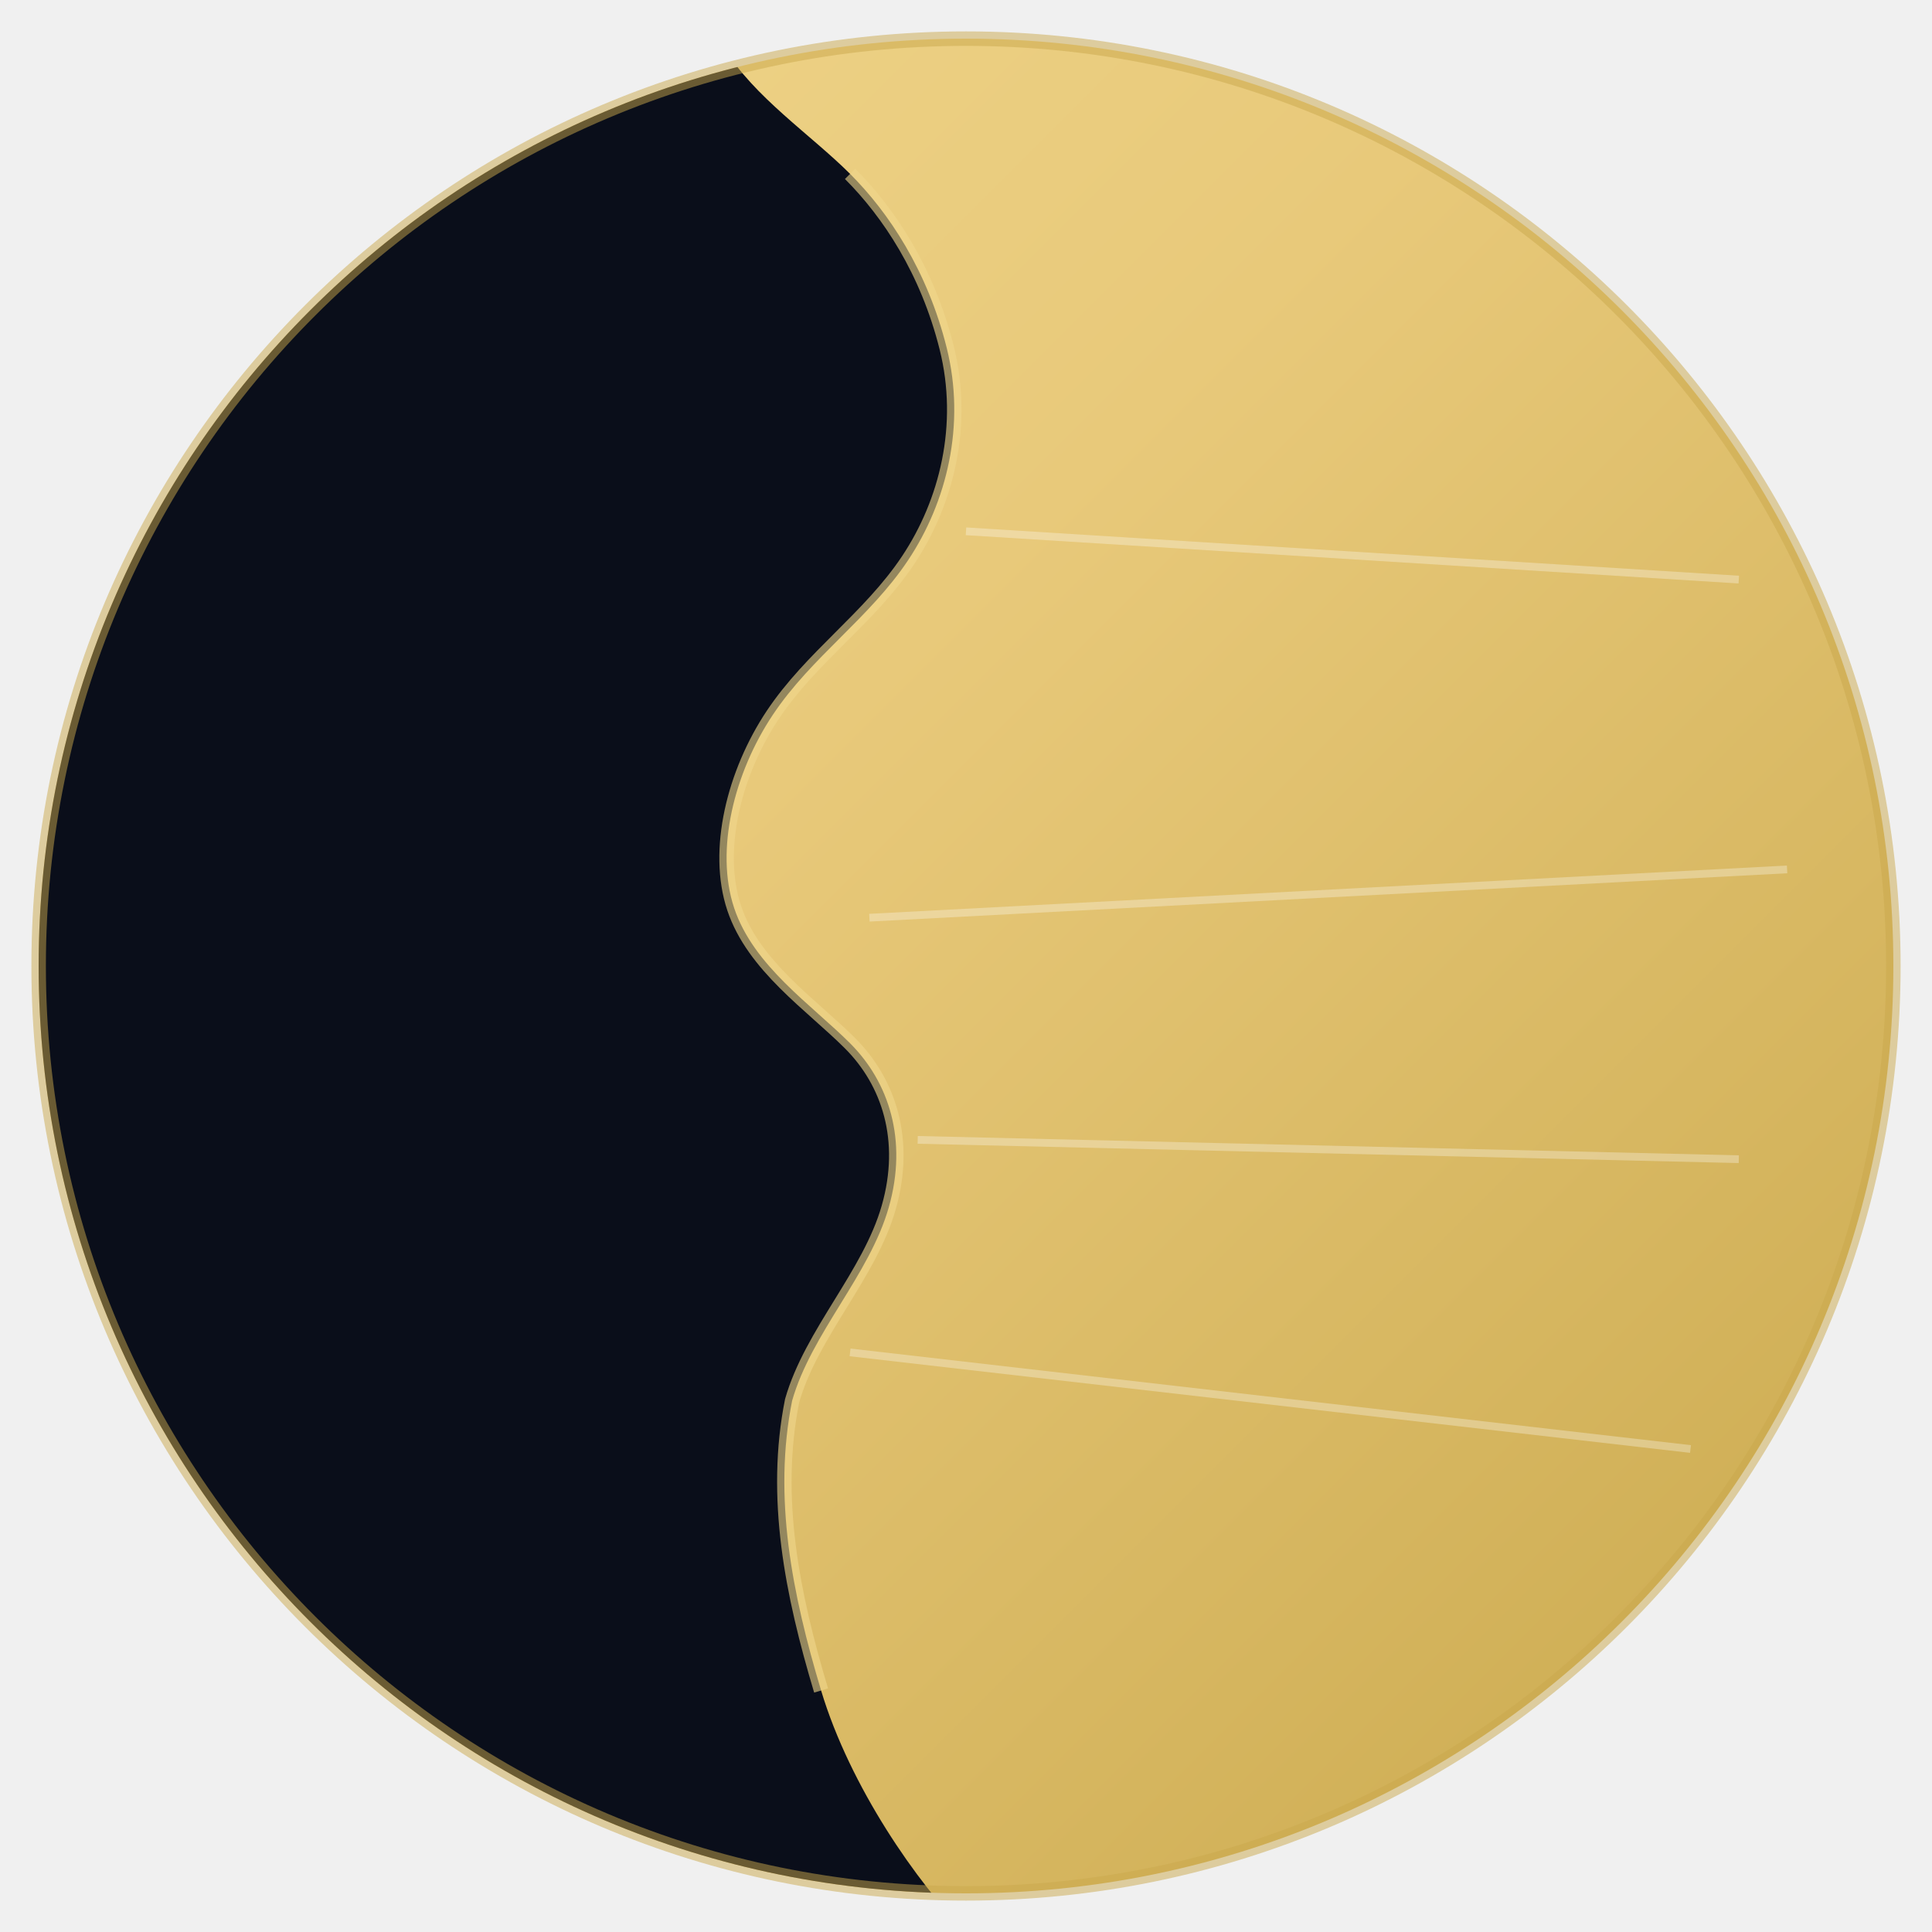
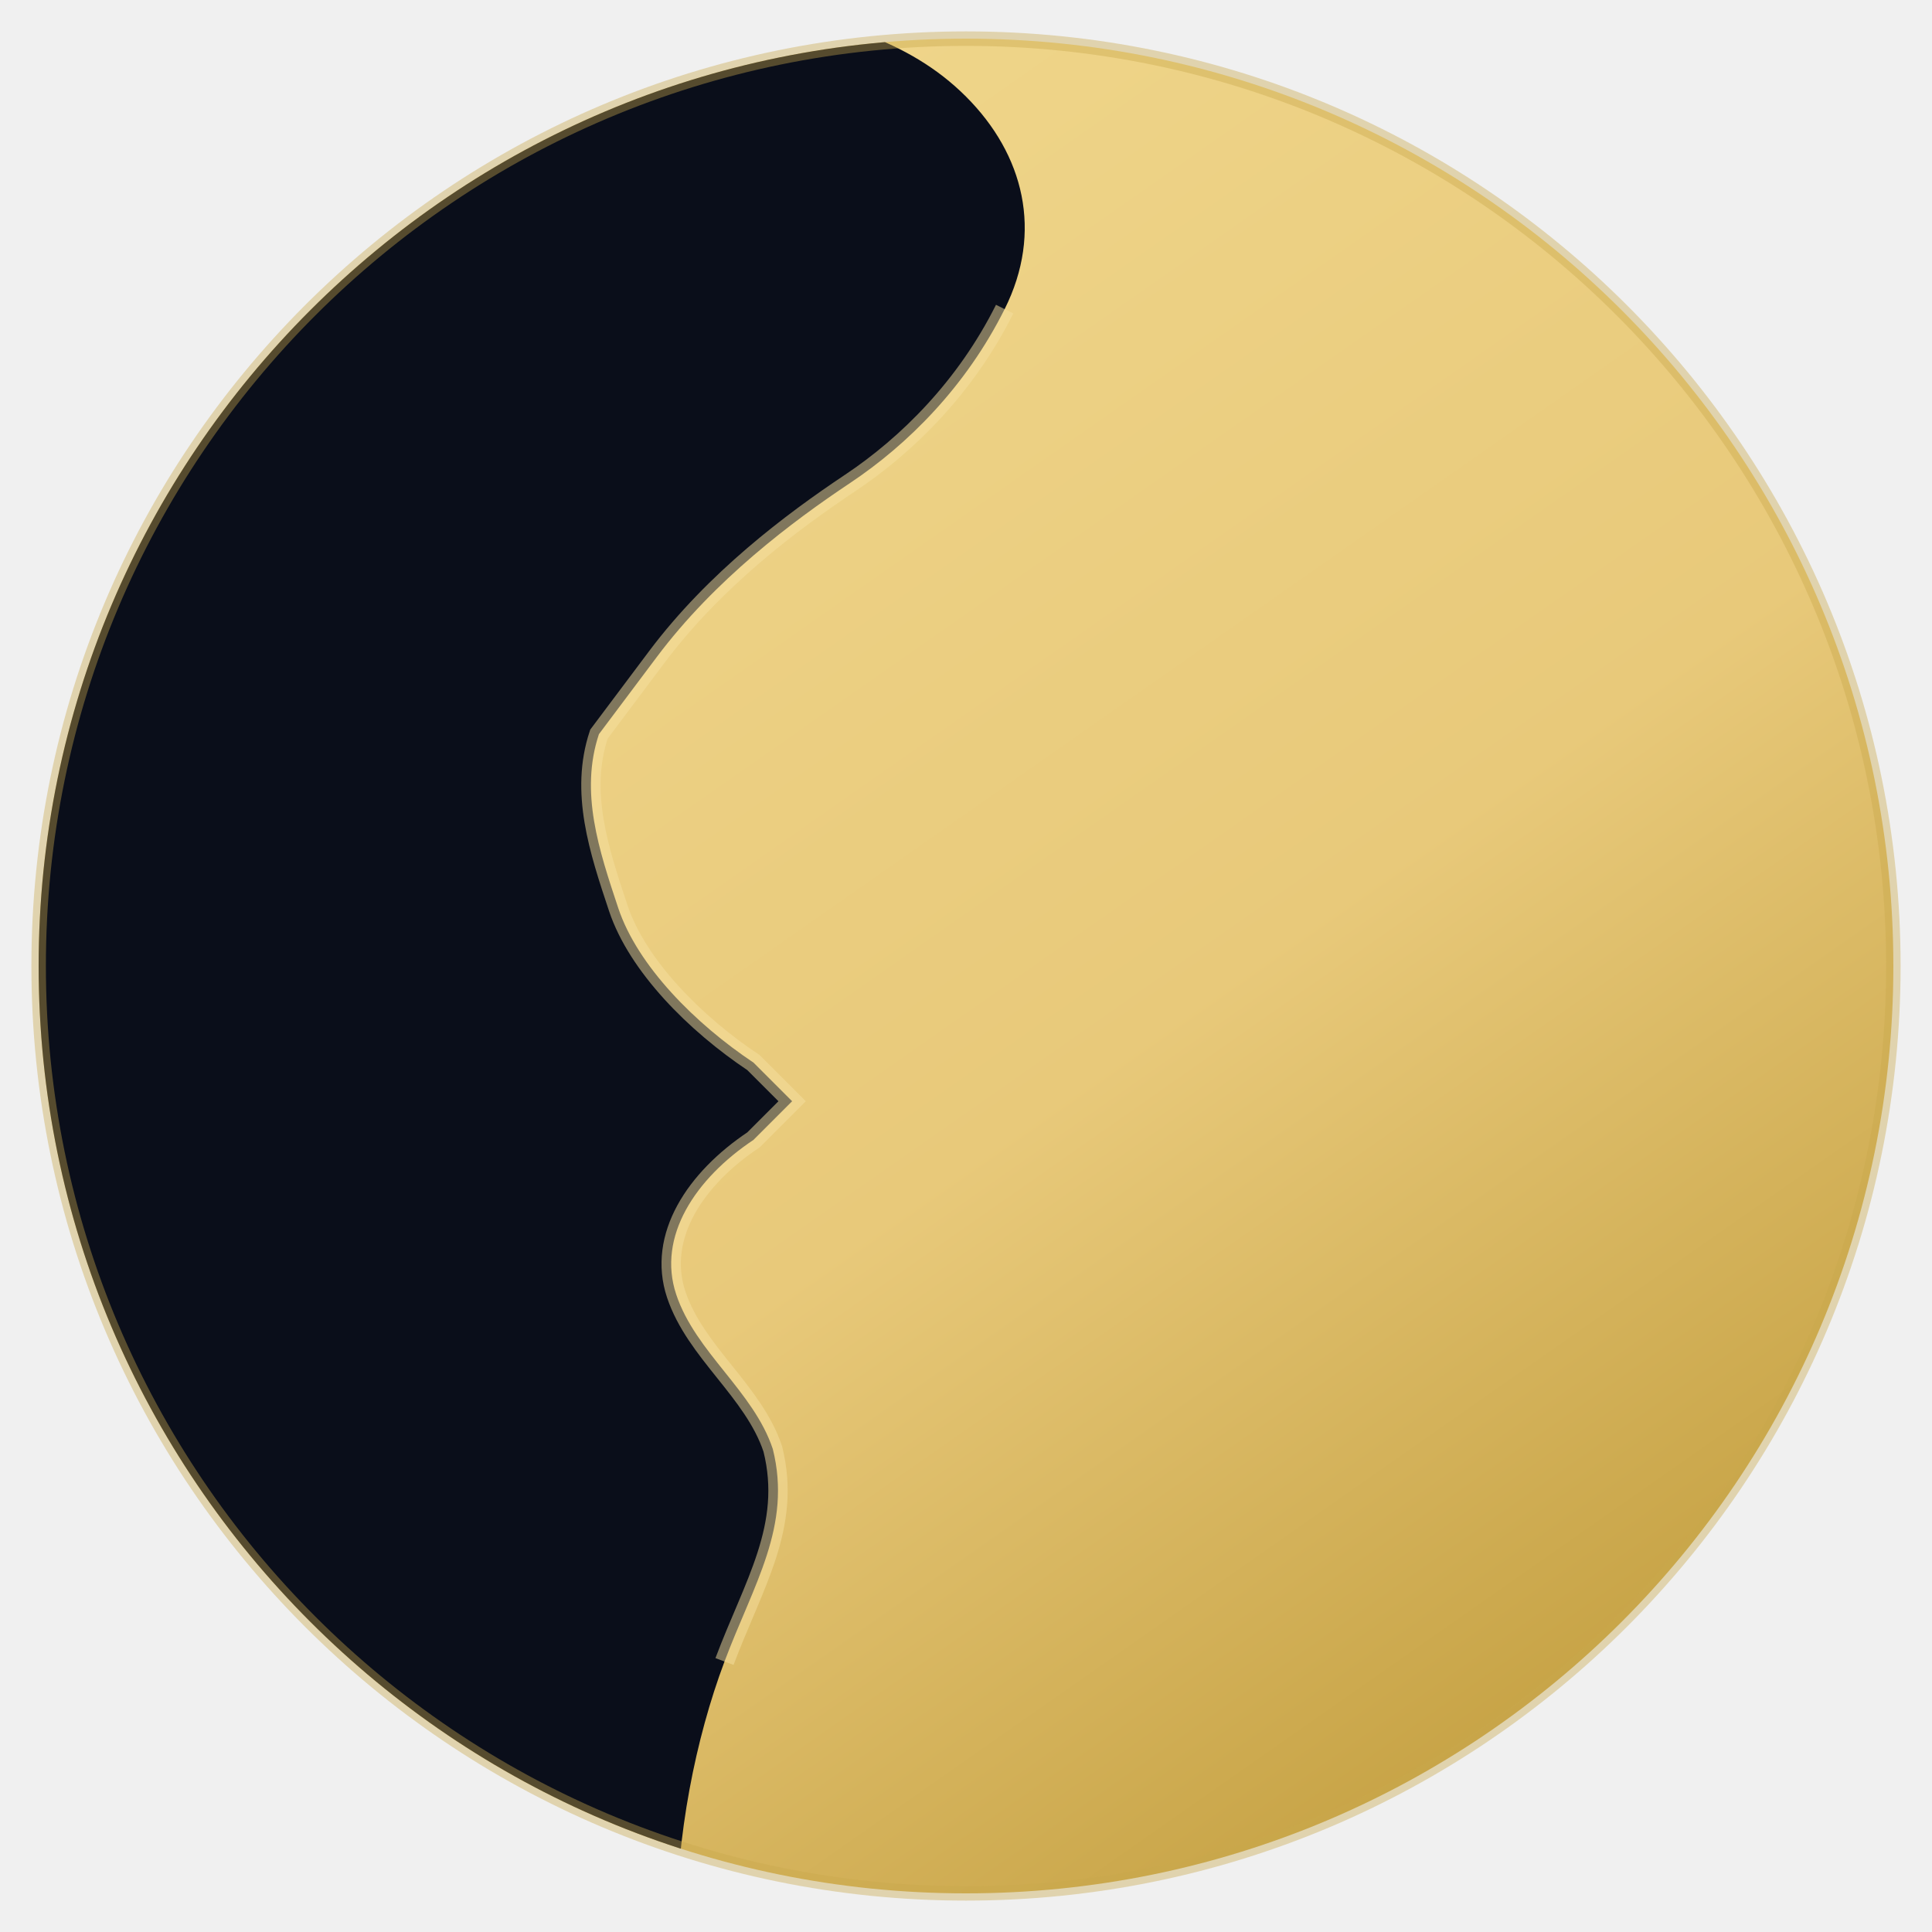
<svg xmlns="http://www.w3.org/2000/svg" viewBox="0 0 200 200">
  <defs>
-     <linearGradient id="gold" x1="0" y1="0" x2="1" y2="1">
+     <linearGradient id="gold" x1="0.3" y1="0" x2="1" y2="1">
      <stop offset="0%" stop-color="#f0d78c" />
-       <stop offset="40%" stop-color="#e8c97a" />
-       <stop offset="100%" stop-color="#c9a84c" />
+       <stop offset="50%" stop-color="#e8c97a" />
+       <stop offset="100%" stop-color="#b8922e" />
    </linearGradient>
    <clipPath id="c">
      <circle cx="100" cy="100" r="96" />
    </clipPath>
  </defs>
  <g clip-path="url(#c)">
    <circle cx="100" cy="100" r="96" fill="url(#gold)" />
-     <path d="       M0 0       L0 200       L100 200       C95 195, 88 185, 85 175       C82 165, 80 155, 82 145       C84 138, 90 132, 92 125       C94 118, 92 112, 88 108       C84 104, 78 100, 76 94       C74 88, 76 80, 80 74       C84 68, 90 64, 94 58       C98 52, 100 44, 98 36       C96 28, 92 22, 88 18       C84 14, 78 10, 75 5       L70 0       Z     " fill="#0a0e1a" />
-     <path d="       M85 175       C82 165, 80 155, 82 145       C84 138, 90 132, 92 125       C94 118, 92 112, 88 108       C84 104, 78 100, 76 94       C74 88, 76 80, 80 74       C84 68, 90 64, 94 58       C98 52, 100 44, 98 36       C96 28, 92 22, 88 18     " stroke="#f0d78c" stroke-width="1.5" fill="none" opacity="0.6" />
-     <g opacity="0.3" stroke="#fff" stroke-width="0.8">
-       <line x1="180" y1="60" x2="100" y2="55" />
-       <line x1="185" y1="90" x2="90" y2="95" />
-       <line x1="180" y1="120" x2="95" y2="118" />
-       <line x1="175" y1="150" x2="88" y2="140" />
-     </g>
+     <path d="       M0 0 L0 200 L70 200       C70 190, 72 180, 75 172       C78 164, 82 158, 80 150       C78 144, 72 140, 70 134       C68 128, 72 122, 78 118       L82 114       L78 110       C72 106, 66 100, 64 94       C62 88, 60 82, 62 76       L68 68       C74 60, 82 54, 88 50       C94 46, 100 40, 104 32       C108 24, 106 16, 100 10       C94 4, 86 2, 76 0       Z     " fill="#0a0e1a" />
+     <path d="       M75 172       C78 164, 82 158, 80 150       C78 144, 72 140, 70 134       C68 128, 72 122, 78 118       L82 114       L78 110       C72 106, 66 100, 64 94       C62 88, 60 82, 62 76       L68 68       C74 60, 82 54, 88 50       C94 46, 100 40, 104 32     " stroke="#f5e0a0" stroke-width="2" fill="none" opacity="0.5" />
  </g>
-   <circle cx="100" cy="100" r="96" stroke="#c9a84c" stroke-width="1.5" fill="none" opacity="0.5" />
+   <circle cx="100" cy="100" r="96" stroke="#c9a84c" stroke-width="1.5" fill="none" opacity="0.4" />
</svg>
